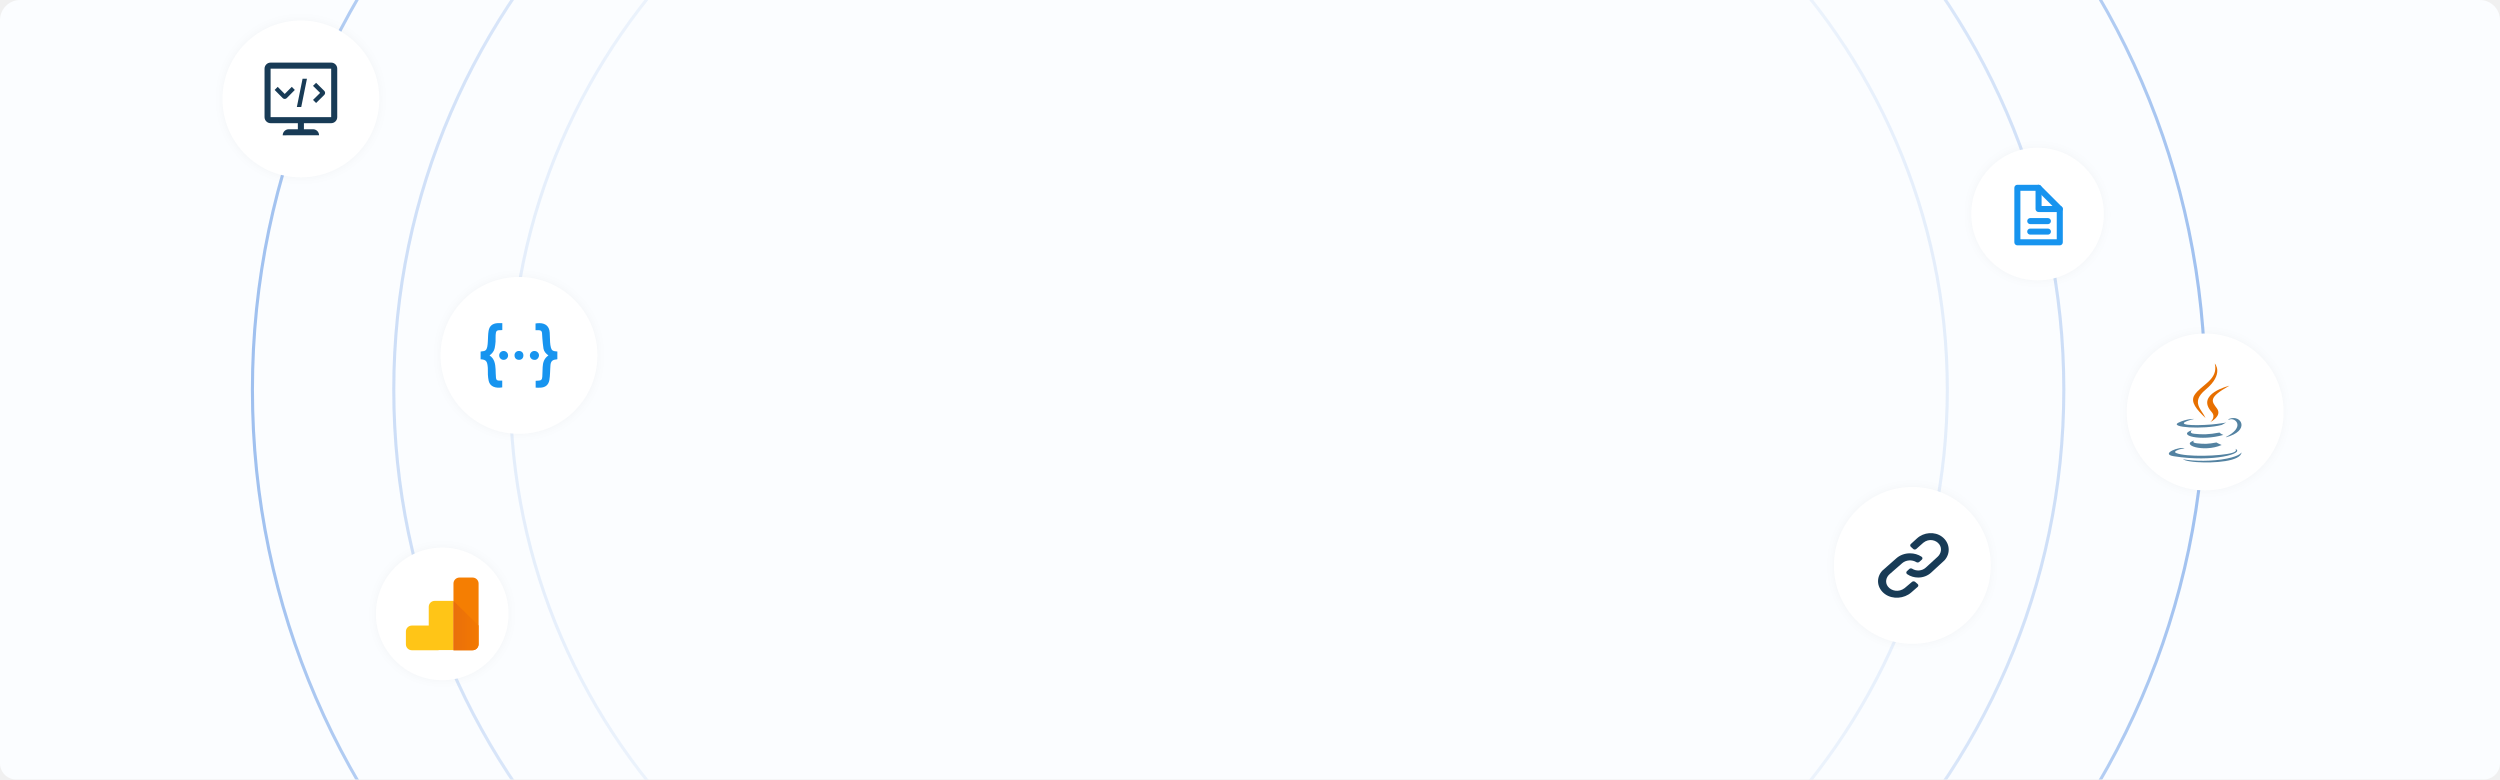
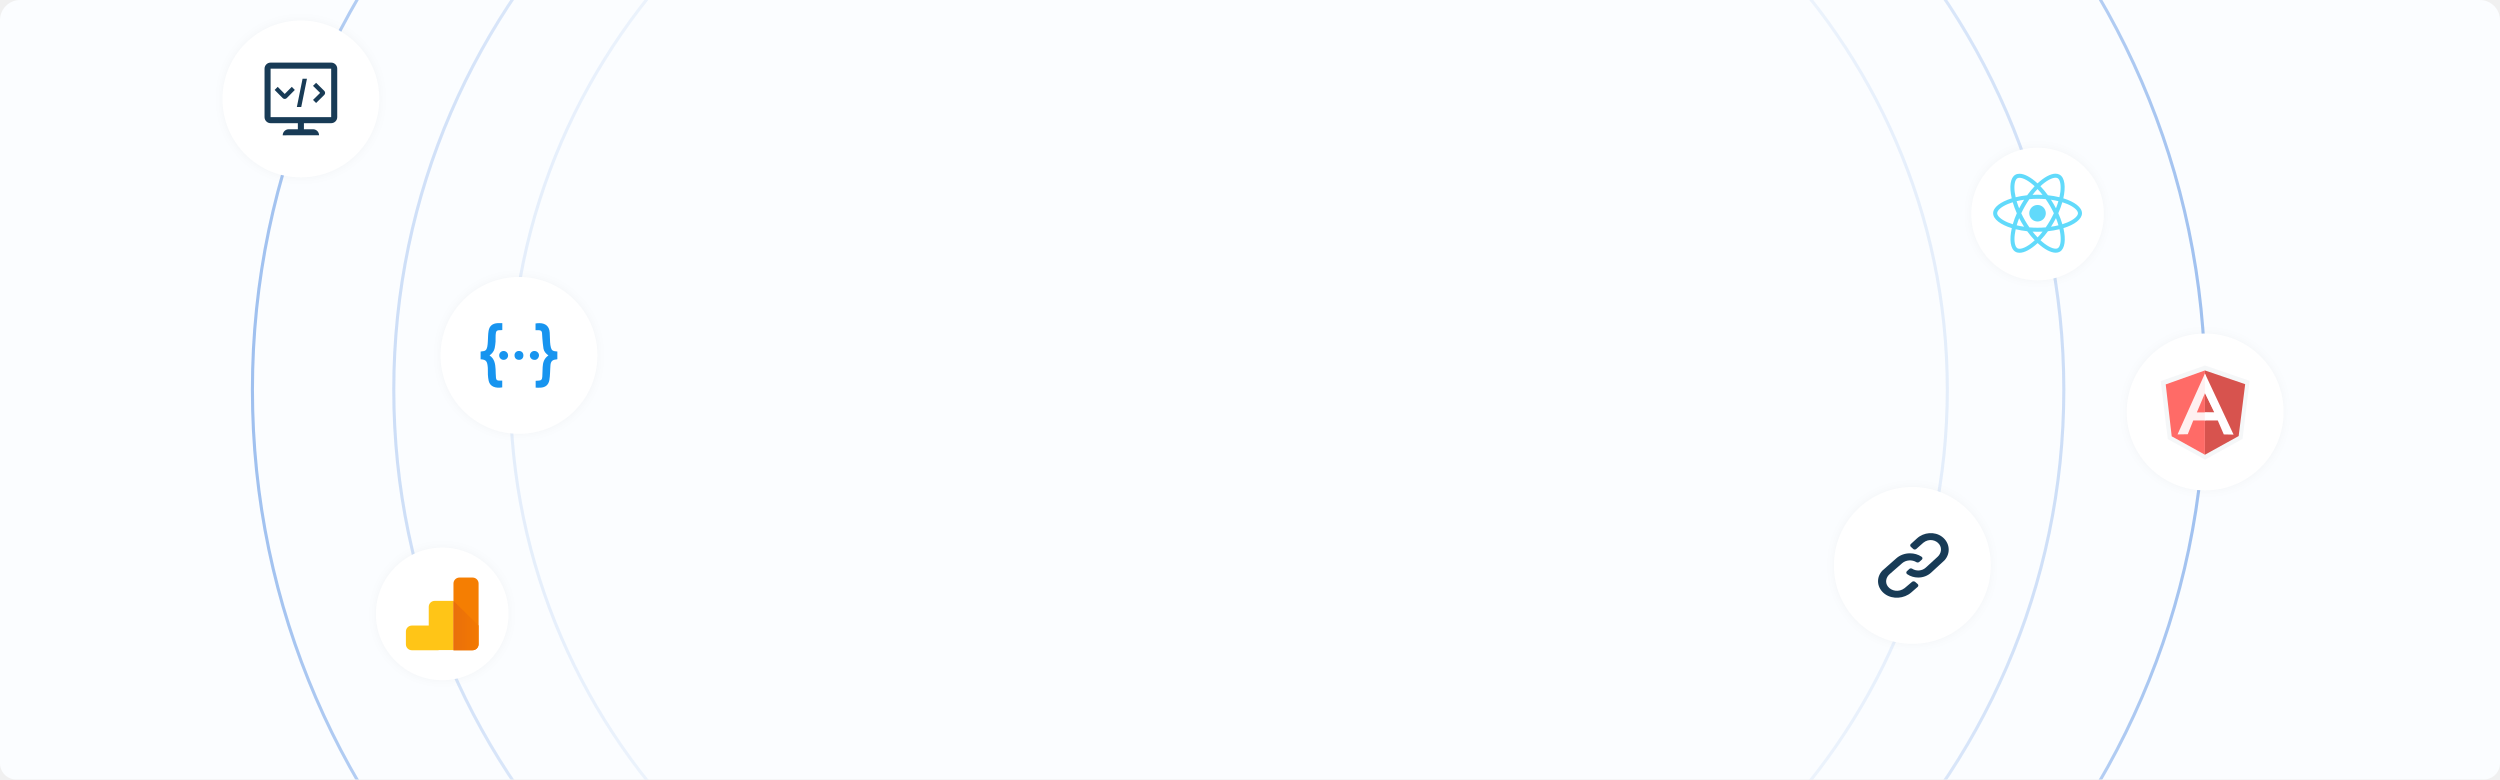
<svg xmlns="http://www.w3.org/2000/svg" xmlns:xlink="http://www.w3.org/1999/xlink" width="1238" height="386" viewBox="0 0 1238 386">
  <defs>
-     <filter x="-9%" y="-9%" width="118%" height="118%" filterUnits="objectBoundingBox" id="ttnf0oon6f">
+     <filter x="-9%" y="-9%" width="118%" height="118%" filterUnits="objectBoundingBox" id="sdyuc9atmf">
      <feMorphology radius=".842" operator="dilate" in="SourceAlpha" result="shadowSpreadOuter1" />
      <feOffset in="shadowSpreadOuter1" result="shadowOffsetOuter1" />
      <feGaussianBlur stdDeviation="2" in="shadowOffsetOuter1" result="shadowBlurOuter1" />
      <feComposite in="shadowBlurOuter1" in2="SourceAlpha" operator="out" result="shadowBlurOuter1" />
      <feColorMatrix values="0 0 0 0 0 0 0 0 0 0 0 0 0 0 0 0 0 0 0.03 0" in="shadowBlurOuter1" />
    </filter>
-     <filter x="-9%" y="-9%" width="118%" height="118%" filterUnits="objectBoundingBox" id="6ie229dxuh">
+     <filter x="-9%" y="-9%" width="118%" height="118%" filterUnits="objectBoundingBox" id="7v21s81nyh">
      <feMorphology radius=".842" operator="dilate" in="SourceAlpha" result="shadowSpreadOuter1" />
      <feOffset in="shadowSpreadOuter1" result="shadowOffsetOuter1" />
      <feGaussianBlur stdDeviation="2" in="shadowOffsetOuter1" result="shadowBlurOuter1" />
      <feComposite in="shadowBlurOuter1" in2="SourceAlpha" operator="out" result="shadowBlurOuter1" />
      <feColorMatrix values="0 0 0 0 0 0 0 0 0 0 0 0 0 0 0 0 0 0 0.03 0" in="shadowBlurOuter1" />
    </filter>
-     <filter x="-9%" y="-9%" width="118%" height="118%" filterUnits="objectBoundingBox" id="o0db8kx3wj">
+     <filter x="-9%" y="-9%" width="118%" height="118%" filterUnits="objectBoundingBox" id="qp74jj1unj">
      <feMorphology radius=".842" operator="dilate" in="SourceAlpha" result="shadowSpreadOuter1" />
      <feOffset in="shadowSpreadOuter1" result="shadowOffsetOuter1" />
      <feGaussianBlur stdDeviation="2" in="shadowOffsetOuter1" result="shadowBlurOuter1" />
      <feComposite in="shadowBlurOuter1" in2="SourceAlpha" operator="out" result="shadowBlurOuter1" />
      <feColorMatrix values="0 0 0 0 0 0 0 0 0 0 0 0 0 0 0 0 0 0 0.03 0" in="shadowBlurOuter1" />
    </filter>
-     <filter x="-9%" y="-9%" width="118%" height="118%" filterUnits="objectBoundingBox" id="fk3xiu2qdl">
+     <filter x="-9%" y="-9%" width="118%" height="118%" filterUnits="objectBoundingBox" id="jqyq3g5xpl">
      <feMorphology radius=".842" operator="dilate" in="SourceAlpha" result="shadowSpreadOuter1" />
      <feOffset in="shadowSpreadOuter1" result="shadowOffsetOuter1" />
      <feGaussianBlur stdDeviation="2" in="shadowOffsetOuter1" result="shadowBlurOuter1" />
      <feComposite in="shadowBlurOuter1" in2="SourceAlpha" operator="out" result="shadowBlurOuter1" />
      <feColorMatrix values="0 0 0 0 0 0 0 0 0 0 0 0 0 0 0 0 0 0 0.03 0" in="shadowBlurOuter1" />
    </filter>
-     <filter x="-10.7%" y="-10.7%" width="121.4%" height="121.4%" filterUnits="objectBoundingBox" id="vte8av1gpn">
+     <filter x="-10.7%" y="-10.7%" width="121.4%" height="121.4%" filterUnits="objectBoundingBox" id="pr98b9xgen">
      <feMorphology radius=".842" operator="dilate" in="SourceAlpha" result="shadowSpreadOuter1" />
      <feOffset in="shadowSpreadOuter1" result="shadowOffsetOuter1" />
      <feGaussianBlur stdDeviation="2" in="shadowOffsetOuter1" result="shadowBlurOuter1" />
      <feComposite in="shadowBlurOuter1" in2="SourceAlpha" operator="out" result="shadowBlurOuter1" />
      <feColorMatrix values="0 0 0 0 0 0 0 0 0 0 0 0 0 0 0 0 0 0 0.03 0" in="shadowBlurOuter1" />
    </filter>
-     <filter x="-10.7%" y="-10.7%" width="121.4%" height="121.4%" filterUnits="objectBoundingBox" id="f7td9ofnlp">
+     <filter x="-10.7%" y="-10.7%" width="121.4%" height="121.4%" filterUnits="objectBoundingBox" id="57z52ygmbp">
      <feMorphology radius=".842" operator="dilate" in="SourceAlpha" result="shadowSpreadOuter1" />
      <feOffset in="shadowSpreadOuter1" result="shadowOffsetOuter1" />
      <feGaussianBlur stdDeviation="2" in="shadowOffsetOuter1" result="shadowBlurOuter1" />
      <feComposite in="shadowBlurOuter1" in2="SourceAlpha" operator="out" result="shadowBlurOuter1" />
      <feColorMatrix values="0 0 0 0 0 0 0 0 0 0 0 0 0 0 0 0 0 0 0.03 0" in="shadowBlurOuter1" />
    </filter>
-     <circle id="ry5844a71g" cx="38" cy="38" r="38" />
-     <circle id="c5co8lg4bi" cx="38" cy="38" r="38" />
-     <circle id="8rx3xvgbtk" cx="38" cy="38" r="38" />
-     <circle id="pjd11bfx3m" cx="38" cy="38" r="38" />
-     <circle id="0286xa9ewo" cx="32" cy="32" r="32" />
-     <circle id="noma1tevfq" cx="32" cy="32" r="32" />
-     <linearGradient x1="50%" y1="0%" x2="50%" y2="100%" id="6u494454hc">
+     <circle id="u4vf0zyj6g" cx="38" cy="38" r="38" />
+     <circle id="4xi7m89jbi" cx="38" cy="38" r="38" />
+     <circle id="h8int2tv3k" cx="38" cy="38" r="38" />
+     <circle id="oqpo90d5wm" cx="38" cy="38" r="38" />
+     <circle id="45bc9g38uo" cx="32" cy="32" r="32" />
+     <circle id="cy0gnuqcgq" cx="32" cy="32" r="32" />
+     <linearGradient x1="50%" y1="0%" x2="50%" y2="100%" id="movi8qmupc">
      <stop stop-color="#1565D8" offset="0%" />
      <stop stop-color="#F8FBFF" offset="59.738%" />
      <stop stop-color="#FFF" offset="100%" />
    </linearGradient>
-     <linearGradient x1="50%" y1="0%" x2="50%" y2="100%" id="wvyymnp57d">
+     <linearGradient x1="50%" y1="0%" x2="50%" y2="100%" id="eebok4o00d">
      <stop stop-color="#1565D8" offset="0%" />
      <stop stop-color="#F8FBFF" offset="59.738%" />
      <stop stop-color="#FFF" offset="100%" />
    </linearGradient>
-     <linearGradient x1="50%" y1="0%" x2="50%" y2="100%" id="37rlzcqohe">
+     <linearGradient x1="50%" y1="0%" x2="50%" y2="100%" id="6l8kk694oe">
      <stop stop-color="#1565D8" offset="0%" />
      <stop stop-color="#F8FBFF" offset="59.738%" />
      <stop stop-color="#FFF" offset="100%" />
    </linearGradient>
-     <linearGradient x1=".333%" y1="99.884%" x2="100.095%" y2="99.884%" id="lp3vua2ckr">
+     <linearGradient x1=".333%" y1="99.884%" x2="100.095%" y2="99.884%" id="xce0yjczbr">
      <stop stop-color="#E96F0B" offset="0%" />
      <stop stop-color="#F37901" offset="100%" />
    </linearGradient>
-     <path d="M10 0h1218c5.523 0 10 4.477 10 10v368a8 8 0 0 1-8 8H8a8 8 0 0 1-8-8V10C0 4.477 4.477 0 10 0z" id="su6f98ff0a" />
+     <path d="M10 0h1218c5.523 0 10 4.477 10 10v368a8 8 0 0 1-8 8H8a8 8 0 0 1-8-8V10C0 4.477 4.477 0 10 0z" id="457wwuy4ca" />
  </defs>
  <g fill="none" fill-rule="evenodd">
-     <mask id="7jw51x26ob" fill="#fff">
-       <use xlink:href="#su6f98ff0a" />
+     <mask id="ak1yuve38b" fill="#fff">
+       <use xlink:href="#457wwuy4ca" />
    </mask>
-     <use fill="#FBFDFF" xlink:href="#su6f98ff0a" />
-     <g mask="url(#7jw51x26ob)">
+     <use fill="#FBFDFF" xlink:href="#457wwuy4ca" />
+     <g mask="url(#ak1yuve38b)">
      <g stroke-width="1.538">
-         <path d="M993.646 552.77c0-177.582-141.078-321.54-315.108-321.54-174.029 0-315.107 143.958-315.107 321.54" stroke="url(#6u494454hc)" opacity=".1" transform="matrix(0 -1 -1 0 1195.538 871.538)" />
-         <path d="M1069.8 572c0-198.823-157.954-360-352.8-360S364.2 373.177 364.2 572" stroke="url(#wvyymnp57d)" opacity=".2" transform="matrix(0 -1 -1 0 1234 910)" />
-         <path d="M1159 592c0-220.914-175.504-400-392-400S375 371.086 375 592" stroke="url(#37rlzcqohe)" opacity=".4" transform="matrix(0 -1 -1 0 1284 960)" />
-         <path d="M603.57 552.77c0-177.582-141.08-321.54-315.108-321.54-174.03 0-315.108 143.958-315.108 321.54" stroke="url(#6u494454hc)" opacity=".1" transform="rotate(-90 251.462 230)" />
-         <path d="M602.8 572c0-198.823-157.954-360-352.8-360s-352.8 161.177-352.8 360" stroke="url(#wvyymnp57d)" opacity=".2" transform="rotate(-90 213 230)" />
-         <path d="M592 592c0-220.914-175.504-400-392-400s-392 179.086-392 400" stroke="url(#37rlzcqohe)" opacity=".4" transform="rotate(-90 163 230)" />
+         <path d="M993.646 552.77c0-177.582-141.078-321.54-315.108-321.54-174.029 0-315.107 143.958-315.107 321.54" stroke="url(#movi8qmupc)" opacity=".1" transform="matrix(0 -1 -1 0 1195.538 871.538)" />
+         <path d="M1069.8 572c0-198.823-157.954-360-352.8-360S364.2 373.177 364.2 572" stroke="url(#eebok4o00d)" opacity=".2" transform="matrix(0 -1 -1 0 1234 910)" />
+         <path d="M1159 592c0-220.914-175.504-400-392-400S375 371.086 375 592" stroke="url(#6l8kk694oe)" opacity=".4" transform="matrix(0 -1 -1 0 1284 960)" />
+         <path d="M603.57 552.77c0-177.582-141.08-321.54-315.108-321.54-174.03 0-315.108 143.958-315.108 321.54" stroke="url(#movi8qmupc)" opacity=".1" transform="rotate(-90 251.462 230)" />
+         <path d="M602.8 572c0-198.823-157.954-360-352.8-360s-352.8 161.177-352.8 360" stroke="url(#eebok4o00d)" opacity=".2" transform="rotate(-90 213 230)" />
+         <path d="M592 592c0-220.914-175.504-400-392-400s-392 179.086-392 400" stroke="url(#6l8kk694oe)" opacity=".4" transform="rotate(-90 163 230)" />
      </g>
      <g transform="translate(1054 166)">
-         <use fill="#000" filter="url(#ttnf0oon6f)" xlink:href="#ry5844a71g" />
-         <use stroke="#FFF" stroke-width="1.684" fill="#FFF" xlink:href="#ry5844a71g" />
+         <use fill="#000" filter="url(#sdyuc9atmf)" xlink:href="#u4vf0zyj6g" />
+         <use stroke="#FFF" stroke-width="1.684" fill="#FFF" xlink:href="#u4vf0zyj6g" />
      </g>
      <g fill-rule="nonzero">
-         <path d="M1086.637 218.13s-1.788 1.04 1.272 1.393c3.708.423 5.602.363 9.688-.412 0 0 1.074.675 2.574 1.259-9.159 3.93-20.727-.228-13.534-2.24m-1.12-5.13s-2.004 1.486 1.058 1.804c3.96.409 7.088.442 12.5-.601 0 0 .748.76 1.925 1.175-11.073 3.243-23.406.256-15.482-2.378" fill="#5382A1" />
-         <path d="M1095.182 203.994c2.378 2.635-.625 5.006-.625 5.006s6.04-3 3.266-6.756c-2.591-3.503-4.578-5.243 6.177-11.244 0 0-16.881 4.056-8.818 12.994" fill="#E76F00" />
-         <path d="M1106.927 222.242s1.381 1.133-1.52 2.009c-5.52 1.663-22.97 2.166-27.818.066-1.743-.755 1.525-1.802 2.553-2.021 1.072-.232 1.685-.189 1.685-.189-1.938-1.358-12.527 2.668-5.379 3.821 19.494 3.147 35.536-1.416 30.48-3.686m-20.43-14.772s-8.876 2.098-3.143 2.86c2.42.322 7.247.25 11.741-.125 3.674-.309 7.363-.964 7.363-.964s-1.295.552-2.233 1.188c-9.014 2.36-26.427 1.262-21.414-1.151 4.24-2.04 7.687-1.808 7.687-1.808m15.923 8.858c9.164-4.739 4.927-9.293 1.97-8.68-.725.15-1.048.28-1.048.28s.269-.419.783-.6c5.85-2.047 10.349 6.037-1.889 9.239 0 0 .142-.126.184-.239" fill="#5382A1" />
-         <path d="M1096.76 180s4.835 5.115-4.588 12.982c-7.556 6.31-1.723 9.907-.003 14.018-4.41-4.208-7.648-7.912-5.476-11.36 3.187-5.06 12.017-7.514 10.066-15.64" fill="#E76F00" />
-         <path d="M1087.782 228.834c8.638.608 21.904-.337 22.218-4.834 0 0-.604 1.705-7.14 3.058-7.372 1.527-16.466 1.349-21.86.37 0 0 1.104 1.006 6.782 1.406" fill="#5382A1" />
+         <path fill="#9EA9B8" opacity=".1" d="m1091.93 181-21.93 7.718 3.465 28.731 18.488 10.161 18.583-10.299 3.464-28.73z" />
+         <path fill="#D7534E" d="m1111.813 190.241-19.934-6.797v41.739l16.705-9.246 3.229-25.696z" />
+         <path fill="#FF6B67" d="m1072.46 190.364 2.97 25.696 16.448 9.123v-41.74l-19.417 6.92z" />
+         <path d="m1097.366 205.663-5.487 2.566h-5.784l-2.718 6.8-5.057.094 13.559-30.164 5.487 20.704zm-.53-1.292-4.92-9.74-4.037 9.573h4l4.956.168z" fill="#FFF" opacity=".902" />
+         <path fill="#FFF" d="m1091.878 184.96.037 9.67 4.58 9.581h-4.606l-.01 4.012 6.368.006 2.976 6.895 4.839.09-14.184-30.255z" />
      </g>
      <g transform="translate(219 138)">
-         <use fill="#000" filter="url(#6ie229dxuh)" xlink:href="#c5co8lg4bi" />
-         <use stroke="#FFF" stroke-width="1.684" fill="#FFF" xlink:href="#c5co8lg4bi" />
+         <use fill="#000" filter="url(#7v21s81nyh)" xlink:href="#4xi7m89jbi" />
+         <use stroke="#FFF" stroke-width="1.684" fill="#FFF" xlink:href="#4xi7m89jbi" />
      </g>
      <path d="M247.561 160.003a17.392 17.392 0 0 0-1.1.013c-2.557.147-4.091 1.35-4.513 3.84-.299 1.736-.25 3.518-.372 5.263-.033.913-.13 1.818-.299 2.708-.348 1.589-1.032 2.082-2.642 2.165a6.873 6.873 0 0 0-.635.11v3.817c2.929.143 3.324 1.179 3.563 4.25.086 1.119-.033 2.238.04 3.357.046 1.06.19 2.108.405 3.13.674 2.805 3.4 3.745 6.698 3.178v-3.347c-.528 0-.997.013-1.452 0-1.118-.034-1.537-.313-1.644-1.395-.145-1.396-.109-2.818-.195-4.227-.166-2.611-.455-5.186-2.999-6.848 1.309-.966 2.258-2.119 2.557-3.647.216-1.07.349-2.142.432-3.228.073-1.082-.06-2.191.036-3.26.156-1.736.266-2.445 2.341-2.375.312 0 .611-.044.96-.07v-3.418c-.416 0-.806-.01-1.18-.016zm19.75.024a11.013 11.013 0 0 0-2.115.156v3.324c.637 0 1.128 0 1.62.013.853.01 1.5.34 1.587 1.289.083.866.08 1.745.166 2.625.17 1.745.263 3.514.564 5.236.266 1.419 1.236 2.478 2.448 3.347-2.125 1.432-2.75 3.477-2.856 5.778-.06 1.576-.096 3.165-.18 4.754-.072 1.445-.577 1.915-2.028 1.951-.408.01-.806.047-1.259.073v3.405c.85 0 1.63.05 2.411 0 2.424-.144 3.889-1.323 4.37-3.684.203-1.299.322-2.609.359-3.924.083-1.202.072-2.418.192-3.61.18-1.866 1.033-2.635 2.892-2.758.177-.022.35-.062.518-.12v-3.817c-.312-.036-.53-.07-.757-.083-1.394-.06-2.091-.53-2.437-1.852a13.463 13.463 0 0 1-.395-2.591c-.097-1.612-.086-3.238-.193-4.853-.208-3.11-2.065-4.573-4.908-4.66zm-17.921 13.775a2.198 2.198 0 0 0-2.195 2.093 2.2 2.2 0 0 0 1.979 2.3h.143a2.161 2.161 0 0 0 2.28-2.035v-.12a2.201 2.201 0 0 0-2.158-2.238h-.05zm7.571 0a2.104 2.104 0 0 0-2.17 2.035c0 .07 0 .13.011.203 0 1.313.89 2.155 2.234 2.155 1.32 0 2.149-.866 2.149-2.225-.013-1.312-.89-2.181-2.224-2.168zm7.707 0a2.242 2.242 0 0 0-2.279 2.178c0 1.226.983 2.215 2.208 2.215h.024c1.105.193 2.218-.879 2.291-2.165.06-1.192-1.02-2.228-2.244-2.228z" fill="#1794EF" fill-rule="nonzero" />
      <g transform="translate(909 242)">
-         <use fill="#000" filter="url(#o0db8kx3wj)" xlink:href="#8rx3xvgbtk" />
-         <use stroke="#FFF" stroke-width="1.684" fill="#FFF" xlink:href="#8rx3xvgbtk" />
+         <use fill="#000" filter="url(#qp74jj1unj)" xlink:href="#h8int2tv3k" />
+         <use stroke="#FFF" stroke-width="1.684" fill="#FFF" xlink:href="#h8int2tv3k" />
      </g>
      <g fill="#183B56" fill-rule="nonzero">
        <path d="M949.9 286c-1.967.004-3.883-.579-5.456-1.659a.993.993 0 0 1-.432-.656.939.939 0 0 1 .2-.743c.028-.036 1.275-1.184 1.275-1.184.173-.17.406-.277.657-.305.251-.027.505.027.717.154 1.01.659 2.242.97 3.478.877 1.236-.092 2.397-.581 3.276-1.38l5.905-5.398c1.787-1.634 2.227-4.235.814-6.15-1.605-2.208-5.117-3.036-7.9-.802-.298.242-3.498 3.095-3.498 3.095-.2.183-.471.286-.754.286-.283 0-.555-.103-.754-.286l-1.18-1.08a.938.938 0 0 1-.313-.69c0-.26.112-.508.312-.691l3.047-2.782c3.33-3.05 8.77-3.555 12.402-.81 1.854 1.394 3.027 3.403 3.26 5.586.235 2.184-.489 4.363-2.012 6.058-.189.209-6.66 6.142-6.66 6.142-1.692 1.549-3.99 2.419-6.384 2.418z" />
        <path d="M945.813 274c2.065-.007 4.075.578 5.722 1.666a.987.987 0 0 1 .452.653.904.904 0 0 1-.209.742 100.98 100.98 0 0 1-1.335 1.187c-.18.167-.422.273-.683.3a1.26 1.26 0 0 1-.746-.149c-1.056-.66-2.347-.97-3.64-.878-1.295.092-2.51.582-3.43 1.382l-6.18 5.395c-1.89 1.63-2.356 4.23-.873 6.147 1.677 2.205 5.356 3.036 8.268.802.314-.24 3.663-3.097 3.663-3.097.209-.183.493-.286.789-.286.296 0 .58.103.79.286l1.235 1.08a.928.928 0 0 1 .324.692.928.928 0 0 1-.324.692l-3.189 2.78c-3.485 3.05-9.18 3.554-12.982.81-1.942-1.391-3.172-3.399-3.419-5.581-.247-2.183.508-4.362 2.1-6.059.199-.212 6.972-6.14 6.972-6.14 1.773-1.553 4.182-2.425 6.694-2.424z" />
      </g>
      <g>
        <g transform="translate(111 11)">
-           <use fill="#000" filter="url(#fk3xiu2qdl)" xlink:href="#pjd11bfx3m" />
-           <use stroke="#FFF" stroke-width="1.684" fill="#FFF" xlink:href="#pjd11bfx3m" />
+           <use fill="#000" filter="url(#jqyq3g5xpl)" xlink:href="#oqpo90d5wm" />
+           <use stroke="#FFF" stroke-width="1.684" fill="#FFF" xlink:href="#oqpo90d5wm" />
        </g>
        <g fill="#183B56" fill-rule="nonzero">
          <path d="M160.576 44.99 156.534 41 155 42.515 158.53 46 155 49.485 156.535 51l4.041-3.99a1.415 1.415 0 0 0 0-2.02zM137.515 43 136 44.535l3.99 4.041a1.415 1.415 0 0 0 2.02 0l3.99-4.042L144.485 43 141 46.53 137.515 43zM147 53h2.173L152 39h-2.173z" />
          <path d="M164 31h-30c-1.65 0-3 1.35-3 3v24c0 1.65 1.35 3 3 3h13.5v3H143c-1.657 0-3 1.342-3 3l18-.003a3 3 0 0 0-3-3h-4.5V61H164c1.65 0 3-1.35 3-3V34c0-1.65-1.35-3-3-3zm0 27h-30V34h30v24z" />
        </g>
      </g>
      <g>
        <g transform="translate(977 74)">
-           <use fill="#000" filter="url(#vte8av1gpn)" xlink:href="#0286xa9ewo" />
-           <use stroke="#FFF" stroke-width="1.684" fill="#FFF" xlink:href="#0286xa9ewo" />
+           <use fill="#000" filter="url(#pr98b9xgen)" xlink:href="#45bc9g38uo" />
+           <use stroke="#FFF" stroke-width="1.684" fill="#FFF" xlink:href="#45bc9g38uo" />
        </g>
-         <g fill="#1794EF" fill-rule="nonzero">
-           <path d="M1009.5 91.5H999a1.5 1.5 0 0 0-1.5 1.5v27a1.5 1.5 0 0 0 1.5 1.5h21a1.5 1.5 0 0 0 1.5-1.5v-16.5a1.5 1.5 0 0 0-.44-1.06l-10.5-10.5a1.5 1.5 0 0 0-1.06-.44zm-.621 3 9.621 9.621V118.5h-18v-24h8.379z" />
-           <path d="M1014.125 113.19a1.5 1.5 0 0 1 .144 2.993l-.144.007h-8.748a1.5 1.5 0 0 1-.144-2.994l.144-.006h8.748zM1014.125 107.99a1.5 1.5 0 0 1 .144 2.992l-.144.007h-8.748a1.5 1.5 0 0 1-.144-2.993l.144-.007h8.748zM1009.5 91.5a1.5 1.5 0 0 1 1.493 1.356L1011 93v9h9a1.5 1.5 0 0 1 1.493 1.356l.007.144a1.5 1.5 0 0 1-1.356 1.493L1020 105h-10.5a1.5 1.5 0 0 1-1.493-1.356l-.007-.144V93a1.5 1.5 0 0 1 1.5-1.5z" />
+         <g transform="translate(987 86)" fill="#61DAFB" fill-rule="nonzero">
+           <path d="M44 19.596c0-2.914-3.65-5.677-9.247-7.39 1.292-5.704.718-10.242-1.811-11.695-.583-.34-1.265-.502-2.01-.502v2c.413 0 .745.08 1.023.233 1.22.7 1.749 3.363 1.336 6.79a27.61 27.61 0 0 1-.457 2.636 43.464 43.464 0 0 0-5.695-.977 43.75 43.75 0 0 0-3.73-4.485C26.331 3.49 29.075 2 30.941 2V0c-2.467 0-5.695 1.758-8.96 4.807C18.717 1.776 15.49.036 13.022.036v2c1.857 0 4.61 1.48 7.534 4.18a42.36 42.36 0 0 0-3.704 4.475 41.881 41.881 0 0 0-5.704.986 27.057 27.057 0 0 1-.466-2.6c-.422-3.427.098-6.09 1.309-6.799.27-.161.619-.233 1.031-.233v-2c-.753 0-1.435.161-2.026.502C8.476 2 7.91 6.53 9.21 12.215 3.632 13.937 0 16.691 0 19.596c0 2.915 3.65 5.678 9.247 7.39-1.292 5.705-.718 10.243 1.811 11.696.583.34 1.265.502 2.018.502 2.467 0 5.695-1.758 8.96-4.807 3.264 3.031 6.493 4.771 8.96 4.771.753 0 1.434-.161 2.026-.502 2.52-1.453 3.086-5.982 1.785-11.668C40.367 25.265 44 22.502 44 19.596zm-11.677-5.982a40.393 40.393 0 0 1-1.21 3.543 42.444 42.444 0 0 0-1.176-2.153 48.527 48.527 0 0 0-1.291-2.098 40.47 40.47 0 0 1 3.677.708zm-4.108 9.552a47.78 47.78 0 0 1-2.161 3.426 46.666 46.666 0 0 1-8.09.009 49.439 49.439 0 0 1-2.17-3.408 46.716 46.716 0 0 1-1.866-3.57 46.769 46.769 0 0 1 1.857-3.578 47.78 47.78 0 0 1 2.161-3.426 46.666 46.666 0 0 1 8.09-.01 49.439 49.439 0 0 1 2.17 3.409 46.716 46.716 0 0 1 1.866 3.57 50.216 50.216 0 0 1-1.857 3.578zM31.112 22a38.436 38.436 0 0 1 1.238 3.57c-1.175.287-2.413.529-3.695.717.44-.69.879-1.4 1.291-2.126.413-.717.798-1.444 1.166-2.161zm-9.094 9.57a36.974 36.974 0 0 1-2.493-2.87 55.52 55.52 0 0 0 2.466.062c.843 0 1.677-.018 2.493-.062a35.007 35.007 0 0 1-2.466 2.87zm-6.673-5.283a40.47 40.47 0 0 1-3.677-.709c.332-1.156.745-2.35 1.21-3.542.369.717.754 1.435 1.176 2.152a59.4 59.4 0 0 0 1.291 2.099zm6.628-18.664c.834.861 1.668 1.82 2.493 2.87A55.52 55.52 0 0 0 22 10.43c-.843 0-1.677.018-2.493.063a35.007 35.007 0 0 1 2.466-2.87zm-6.637 5.283a49.547 49.547 0 0 0-2.457 4.278 38.436 38.436 0 0 1-1.238-3.57 43.556 43.556 0 0 1 3.695-.708zM7.22 24.135c-3.175-1.355-5.229-3.13-5.229-4.539 0-1.408 2.054-3.192 5.229-4.538a27.635 27.635 0 0 1 2.484-.906 43.075 43.075 0 0 0 2.018 5.462 42.468 42.468 0 0 0-1.991 5.435 27.245 27.245 0 0 1-2.511-.914zm4.825 12.816c-1.22-.7-1.749-3.364-1.336-6.79.098-.843.26-1.73.457-2.636 1.758.43 3.677.762 5.695.977a43.75 43.75 0 0 0 3.73 4.485c-2.923 2.717-5.667 4.206-7.533 4.206-.403-.01-.744-.09-1.013-.242zm21.273-6.834c.422 3.426-.098 6.09-1.309 6.798-.27.161-.619.233-1.031.233-1.857 0-4.61-1.48-7.534-4.18a42.36 42.36 0 0 0 3.704-4.475 41.881 41.881 0 0 0 5.704-.986c.206.906.368 1.776.466 2.61zm3.453-5.982c-.771.331-1.614.627-2.484.905a43.075 43.075 0 0 0-2.018-5.462 42.468 42.468 0 0 0 1.991-5.435c.888.279 1.731.583 2.52.915 3.175 1.355 5.229 3.13 5.229 4.538-.009 1.408-2.063 3.193-5.238 4.539z" />
+           <circle cx="21.991" cy="19.596" r="4.099" />
        </g>
      </g>
      <g>
        <g transform="translate(187 272)">
-           <use fill="#000" filter="url(#f7td9ofnlp)" xlink:href="#noma1tevfq" />
-           <use stroke="#FFF" stroke-width="1.684" fill="#FFF" xlink:href="#noma1tevfq" />
+           <use fill="#000" filter="url(#57z52ygmbp)" xlink:href="#cy0gnuqcgq" />
+           <use stroke="#FFF" stroke-width="1.684" fill="#FFF" xlink:href="#cy0gnuqcgq" />
        </g>
        <path d="M217.194 322h-13.25a2.94 2.94 0 0 1-2.944-2.94v-6.343a2.94 2.94 0 0 1 2.944-2.94h8.369v-9.282a2.94 2.94 0 0 1 2.944-2.94h9.299v24.368h-7.362V322z" fill="#FFC517" />
        <path d="M234.007 322h-9.451v-33.039c0-1.636 1.339-2.961 2.993-2.961h6.458c1.654 0 2.993 1.325 2.993 2.961v30.078c-.079 1.636-1.417 2.961-2.993 2.961z" fill="#F57E02" />
-         <path d="M36 23.778v9.283C36 34.685 34.661 36 33.007 36h-9.451V11.556L36 23.778z" fill="url(#lp3vua2ckr)" transform="translate(201 286)" />
+         <path d="M36 23.778v9.283C36 34.685 34.661 36 33.007 36h-9.451V11.556L36 23.778z" fill="url(#xce0yjczbr)" transform="translate(201 286)" />
      </g>
    </g>
  </g>
</svg>
